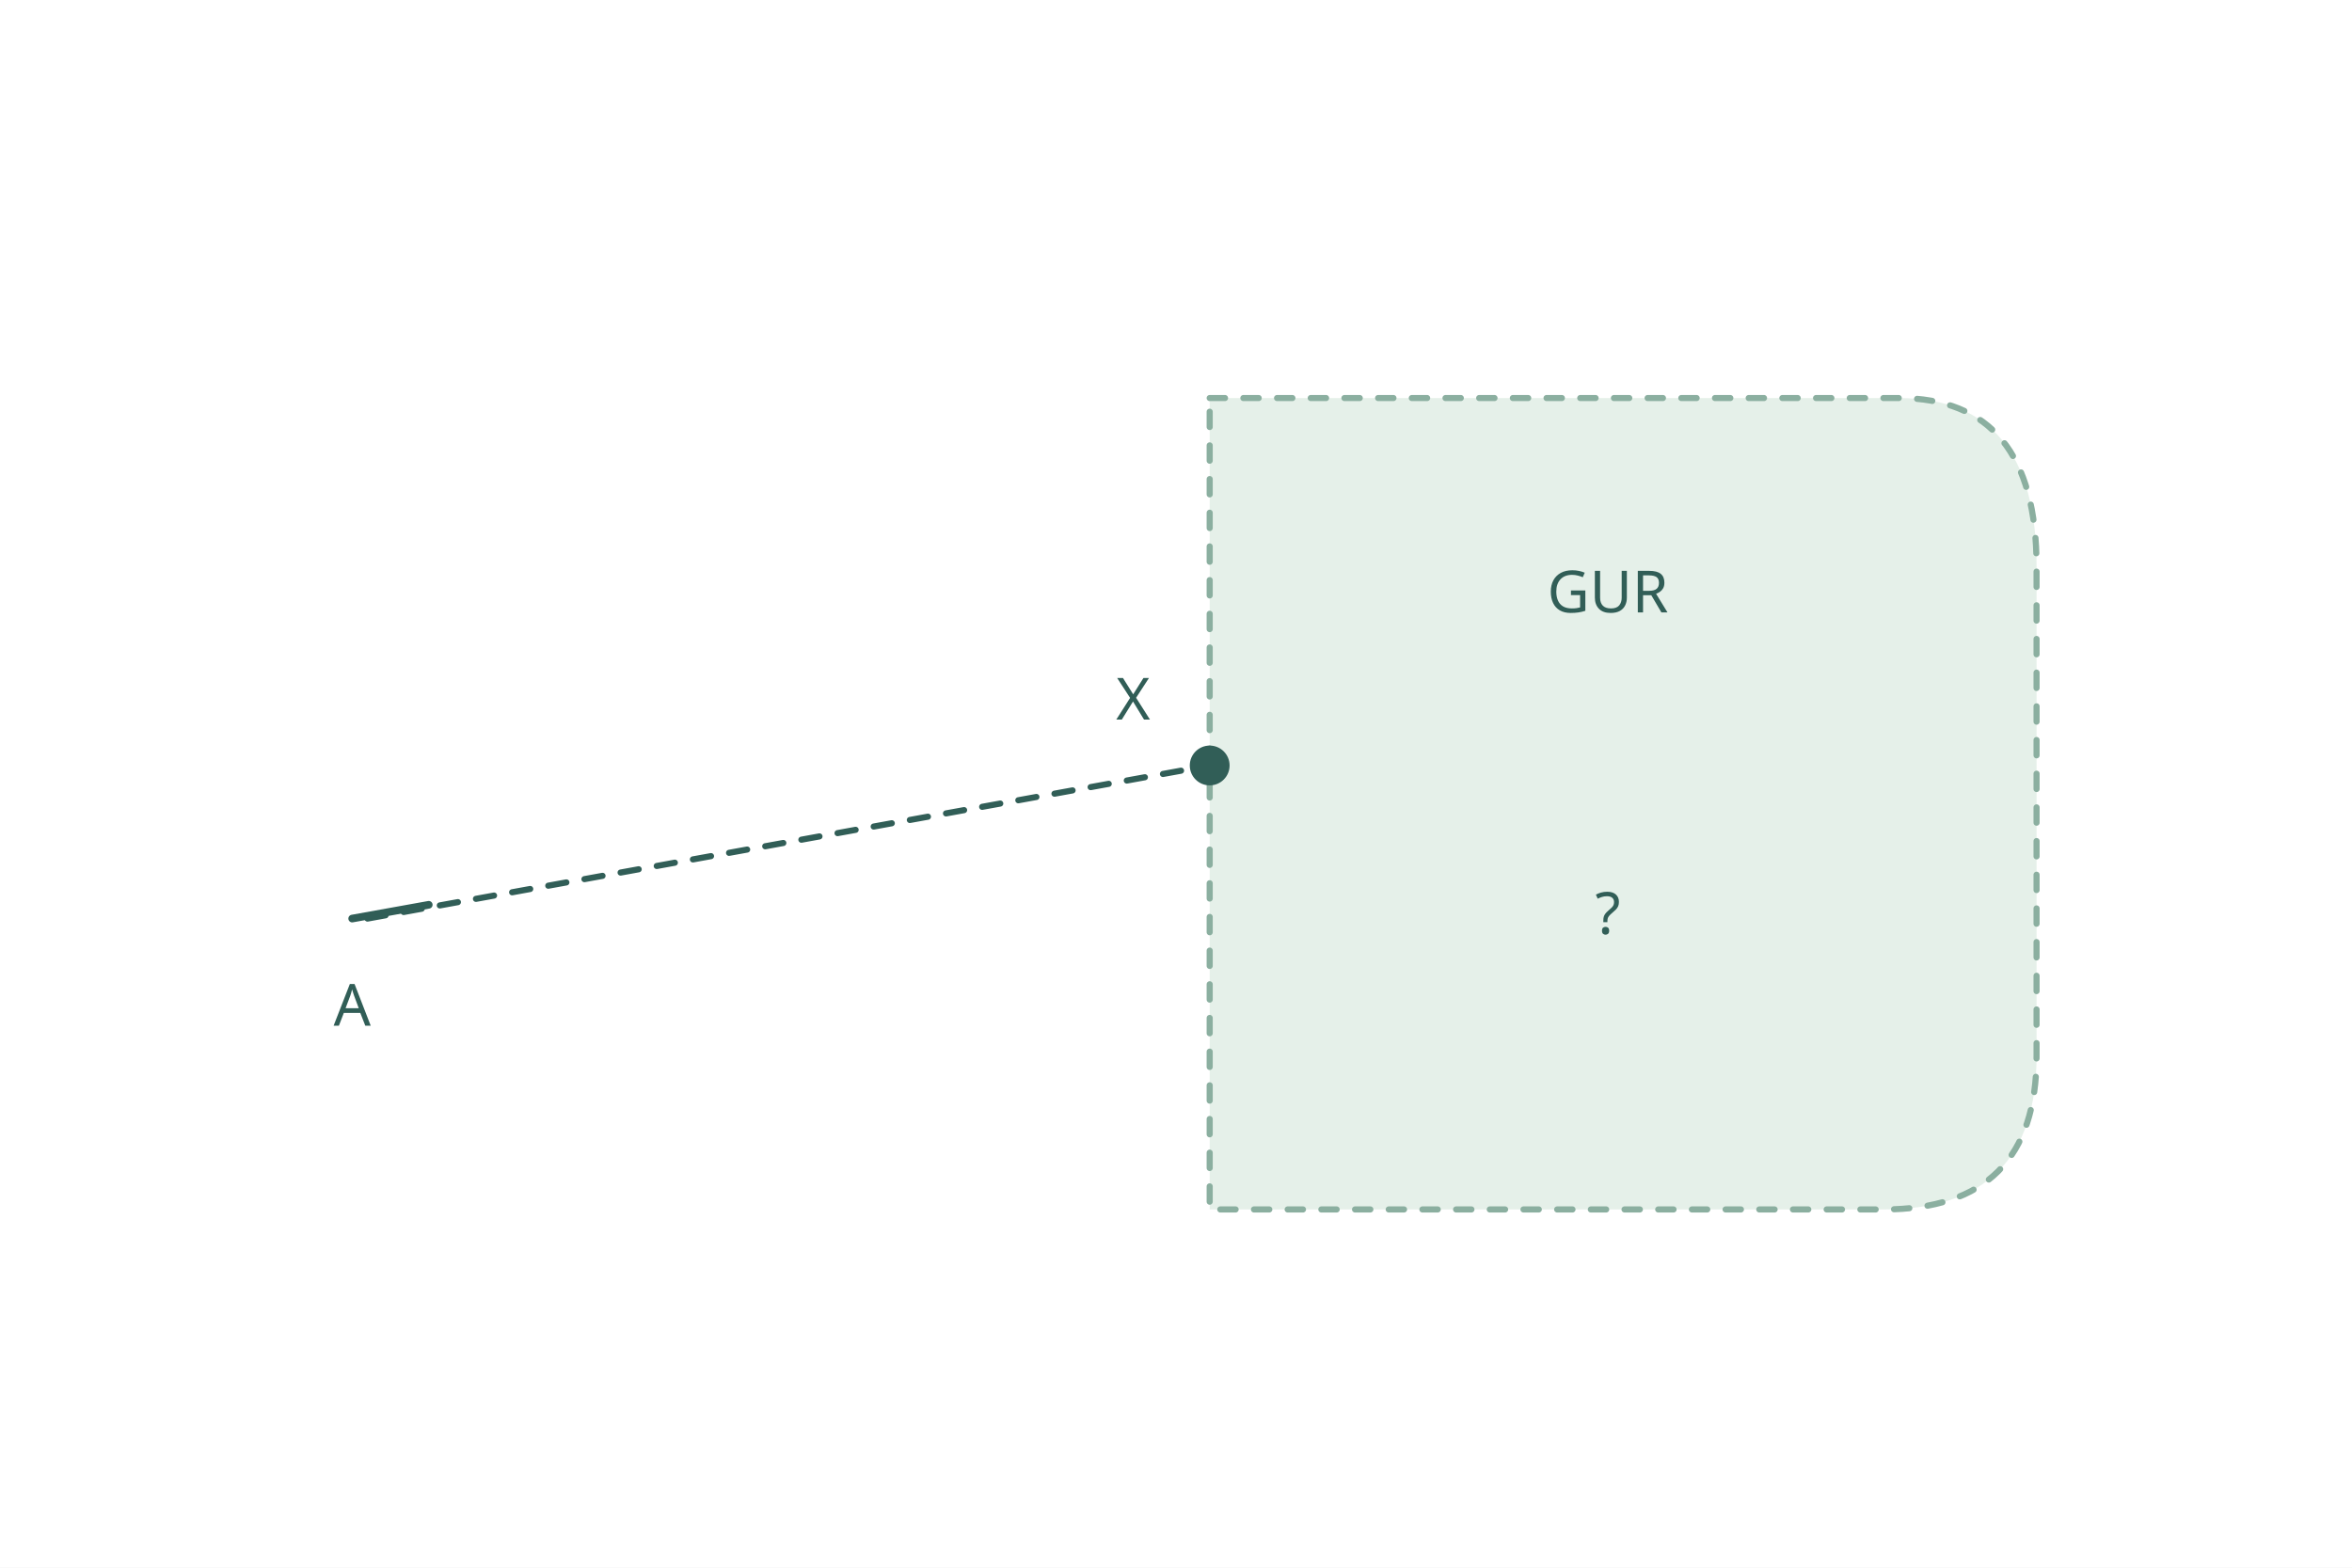
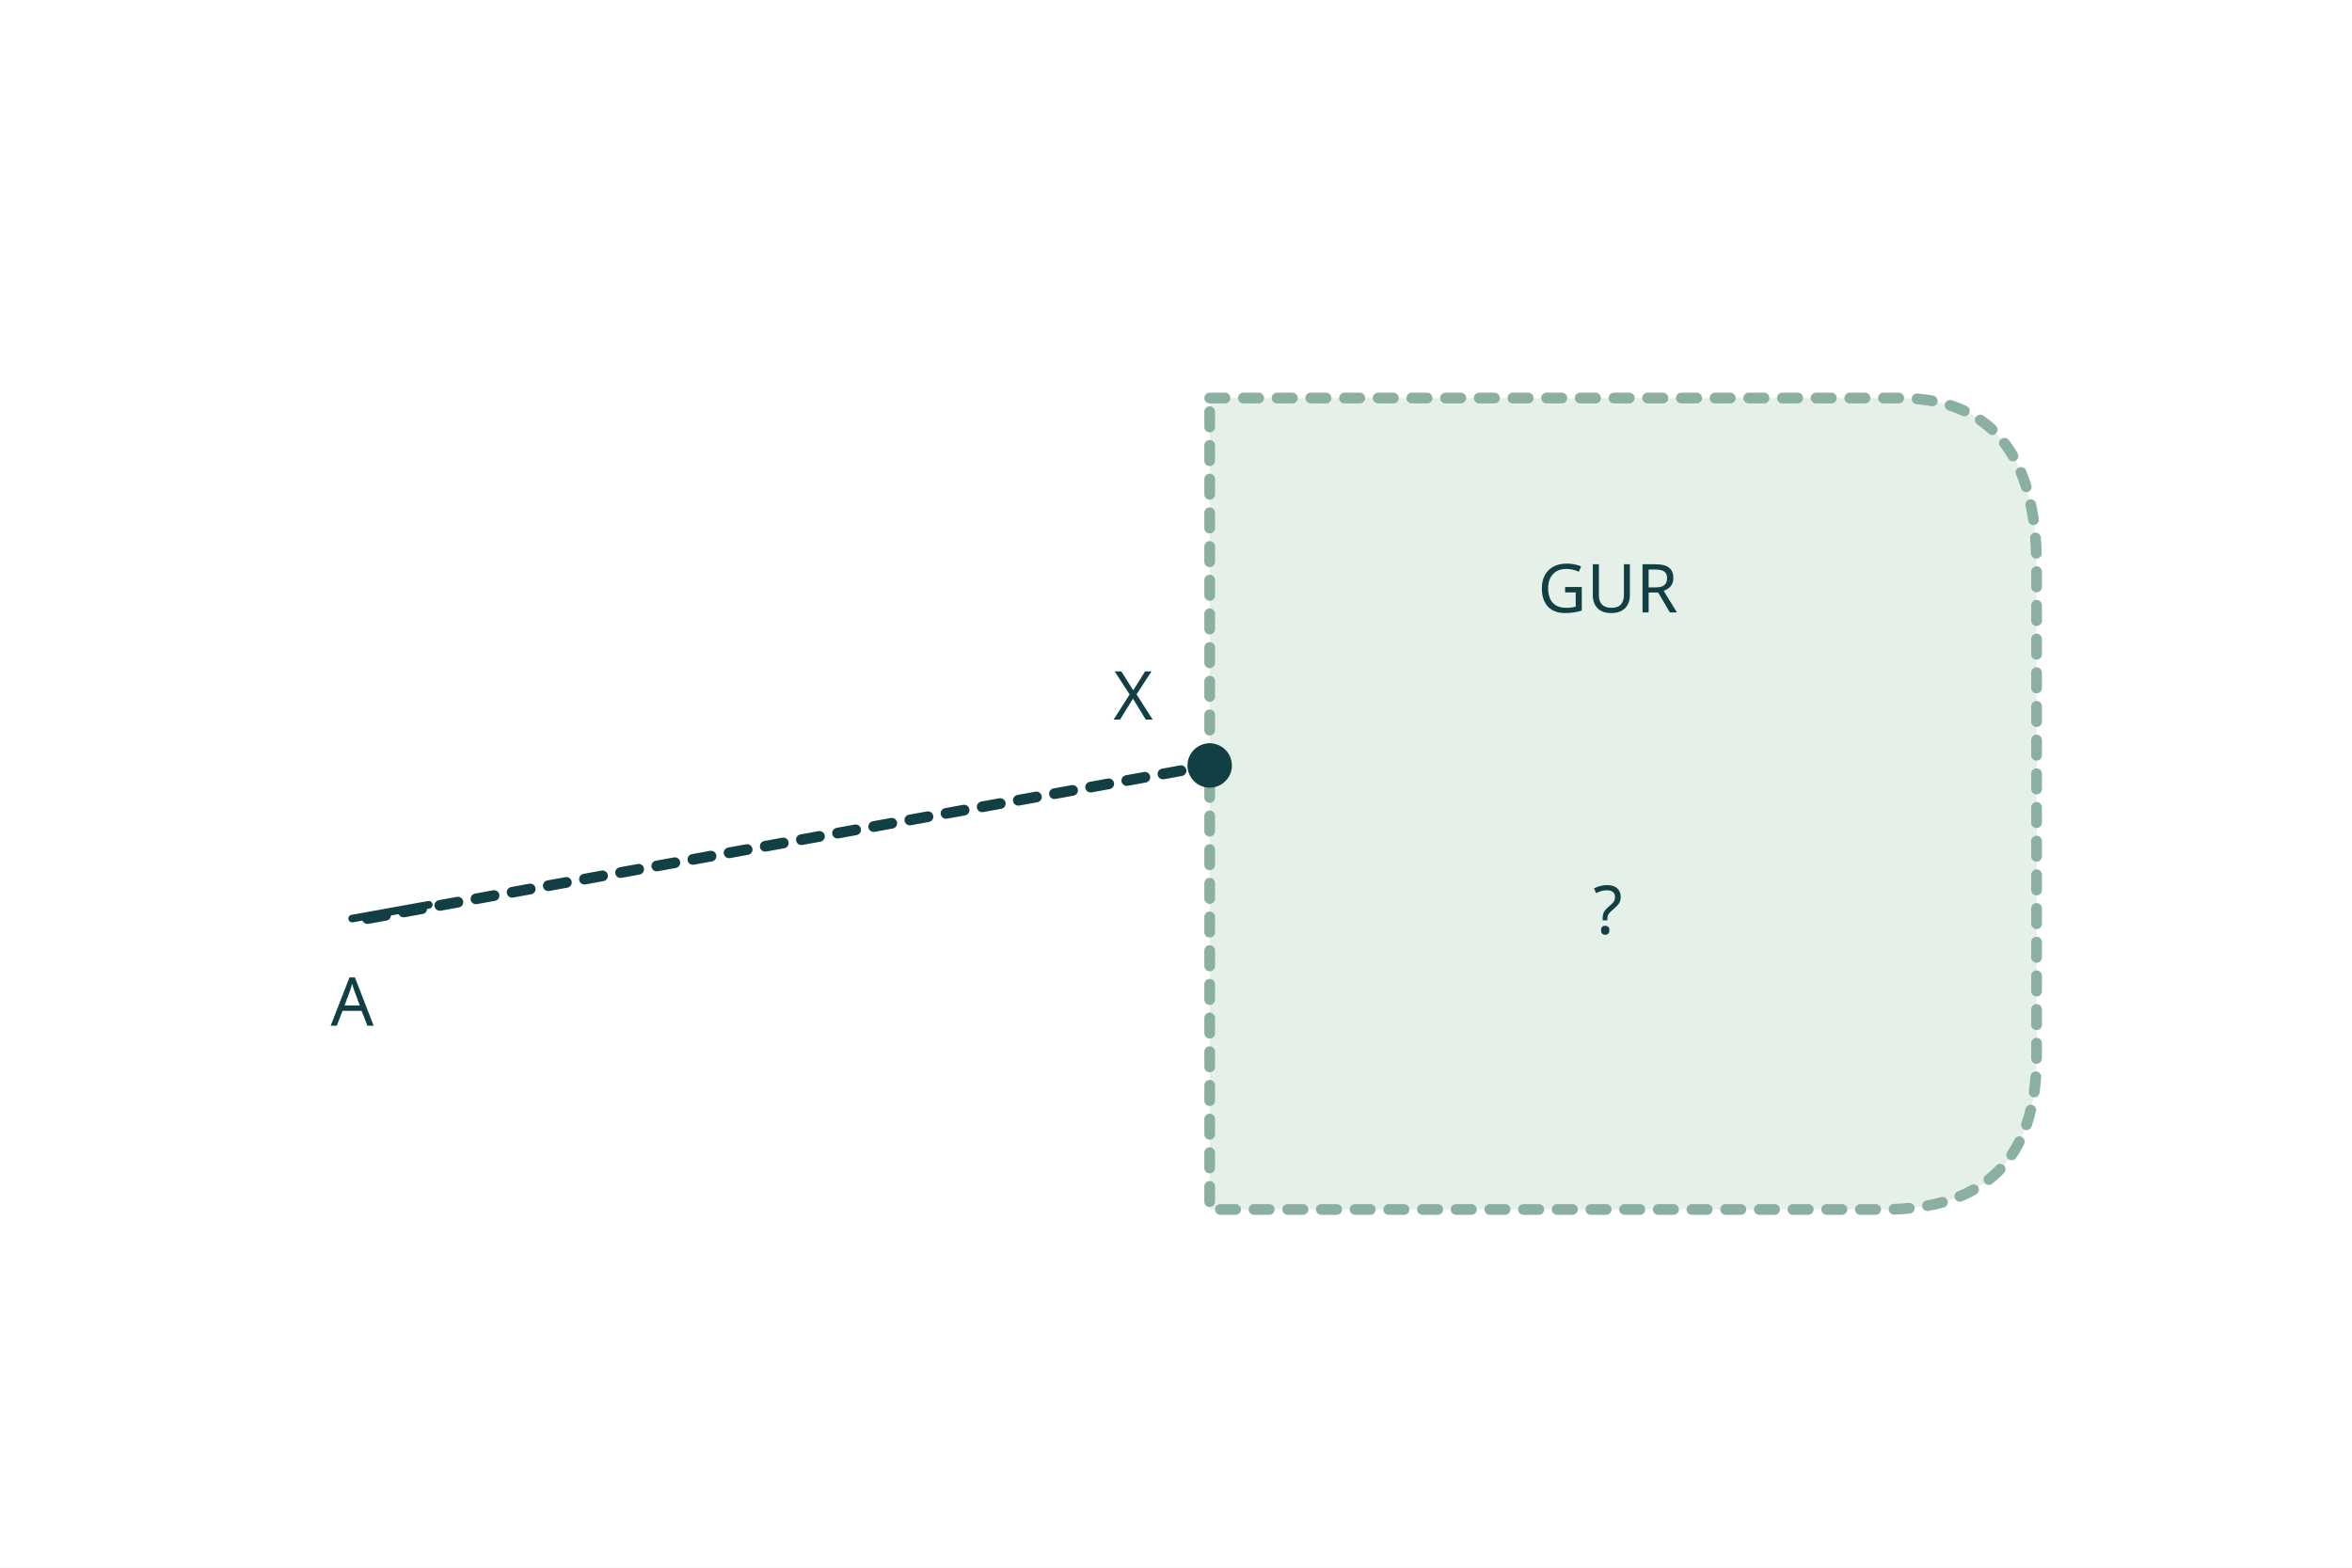
<svg xmlns="http://www.w3.org/2000/svg" width="1536" height="1024" viewBox="0 0 1536 1024">
  <rect width="1536" height="1024" fill="white" />
-   <g stroke="#315e57" stroke-width="4" stroke-linecap="round" stroke-linejoin="round">
+   <g stroke="#123f43" stroke-width="7" stroke-linecap="round" stroke-linejoin="round">
    <path d="M790 260H1240Q1330 260 1330 370V690Q1330 790 1230 790H790Z" fill="#e5f0e9" stroke="#8bafa0" stroke-dasharray="10 12" />
    <path d="M240 600L790 500" fill="none" stroke-dasharray="12 12" />
-     <circle cx="790" cy="500" r="11" fill="#315e57" />
-     <text x="740" y="470" fill="#315e57" stroke="none" font-family="sans-serif" font-size="38" text-anchor="middle">X</text>
-     <text x="1050" y="400" fill="#315e57" stroke="none" font-family="sans-serif" font-size="38" text-anchor="middle">GUR</text>
-     <text x="1050" y="610" fill="#315e57" stroke="none" font-family="sans-serif" font-size="38" text-anchor="middle">?</text>
+     <circle cx="790" cy="500" r="11" fill="#123f43" />
+     <text x="740" y="470" fill="#123f43" stroke="none" font-family="sans-serif" font-size="44" text-anchor="middle">X</text>
+     <text x="1050" y="400" fill="#123f43" stroke="none" font-family="sans-serif" font-size="44" text-anchor="middle">GUR</text>
+     <text x="1050" y="610" fill="#123f43" stroke="none" font-family="sans-serif" font-size="44" text-anchor="middle">?</text>
    <path d="M230 600l50-9" stroke-width="5" />
-     <text x="230" y="670" fill="#315e57" stroke="none" font-family="sans-serif" font-size="38" text-anchor="middle">A</text>
+     <text x="230" y="670" fill="#123f43" stroke="none" font-family="sans-serif" font-size="44" text-anchor="middle">A</text>
  </g>
</svg>
